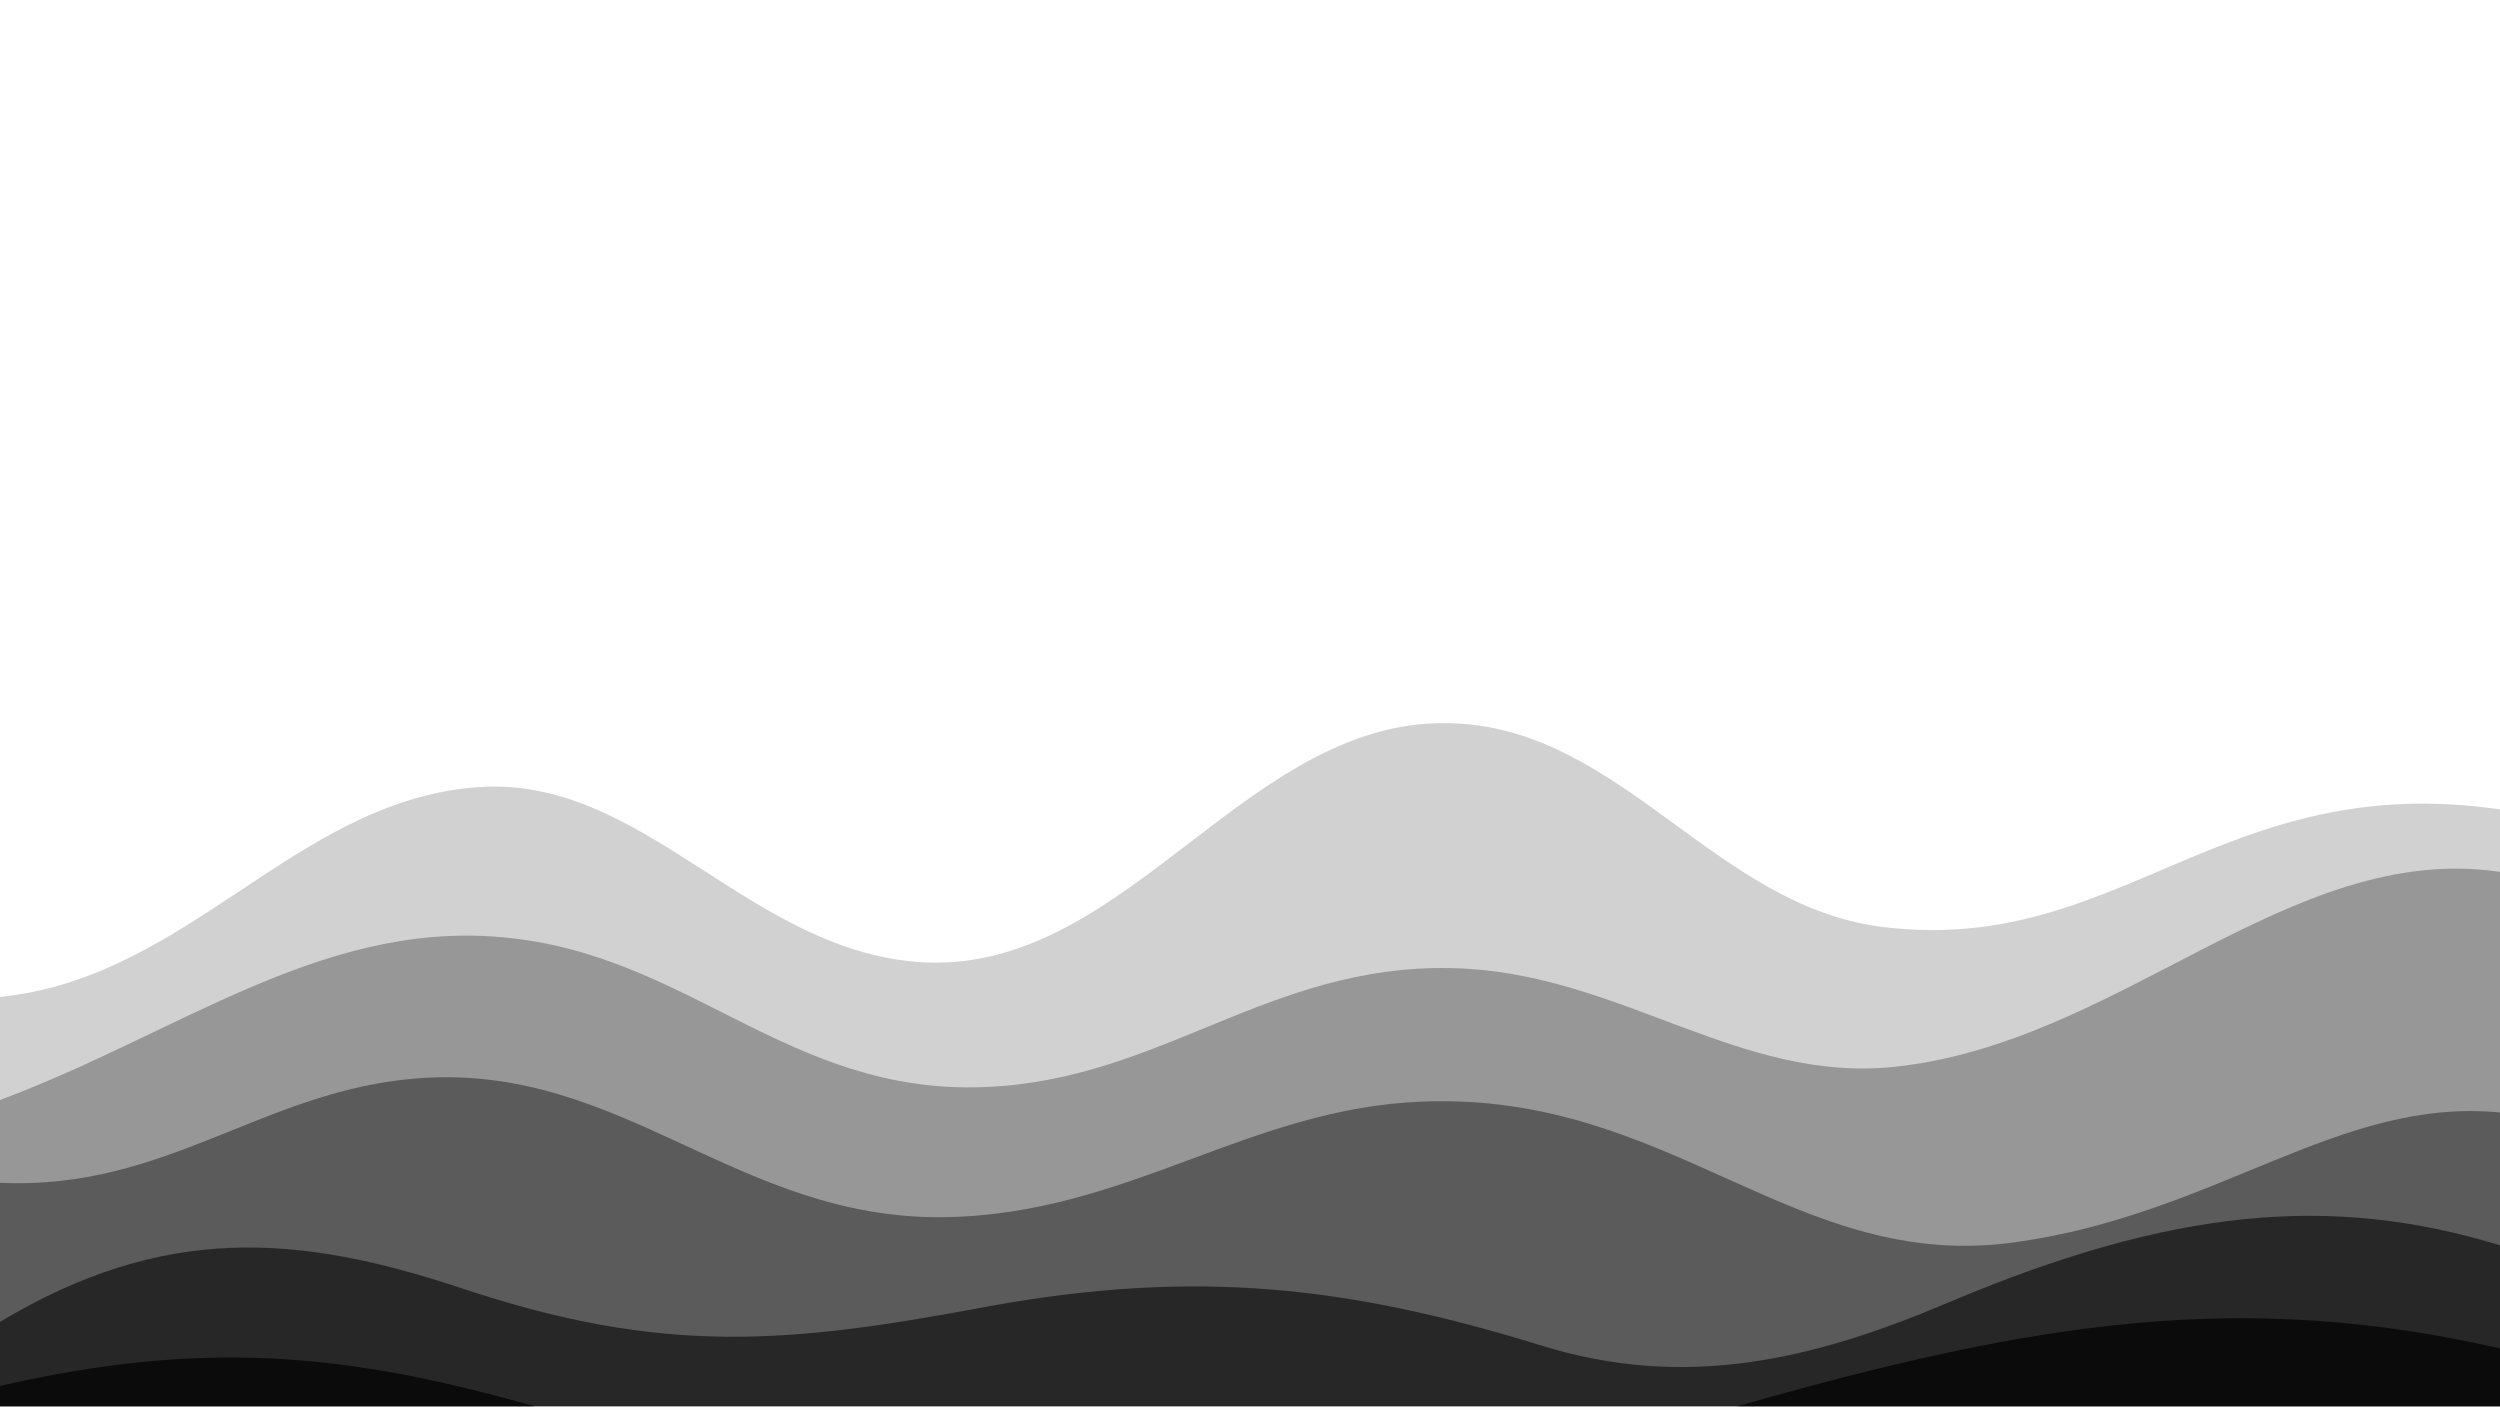
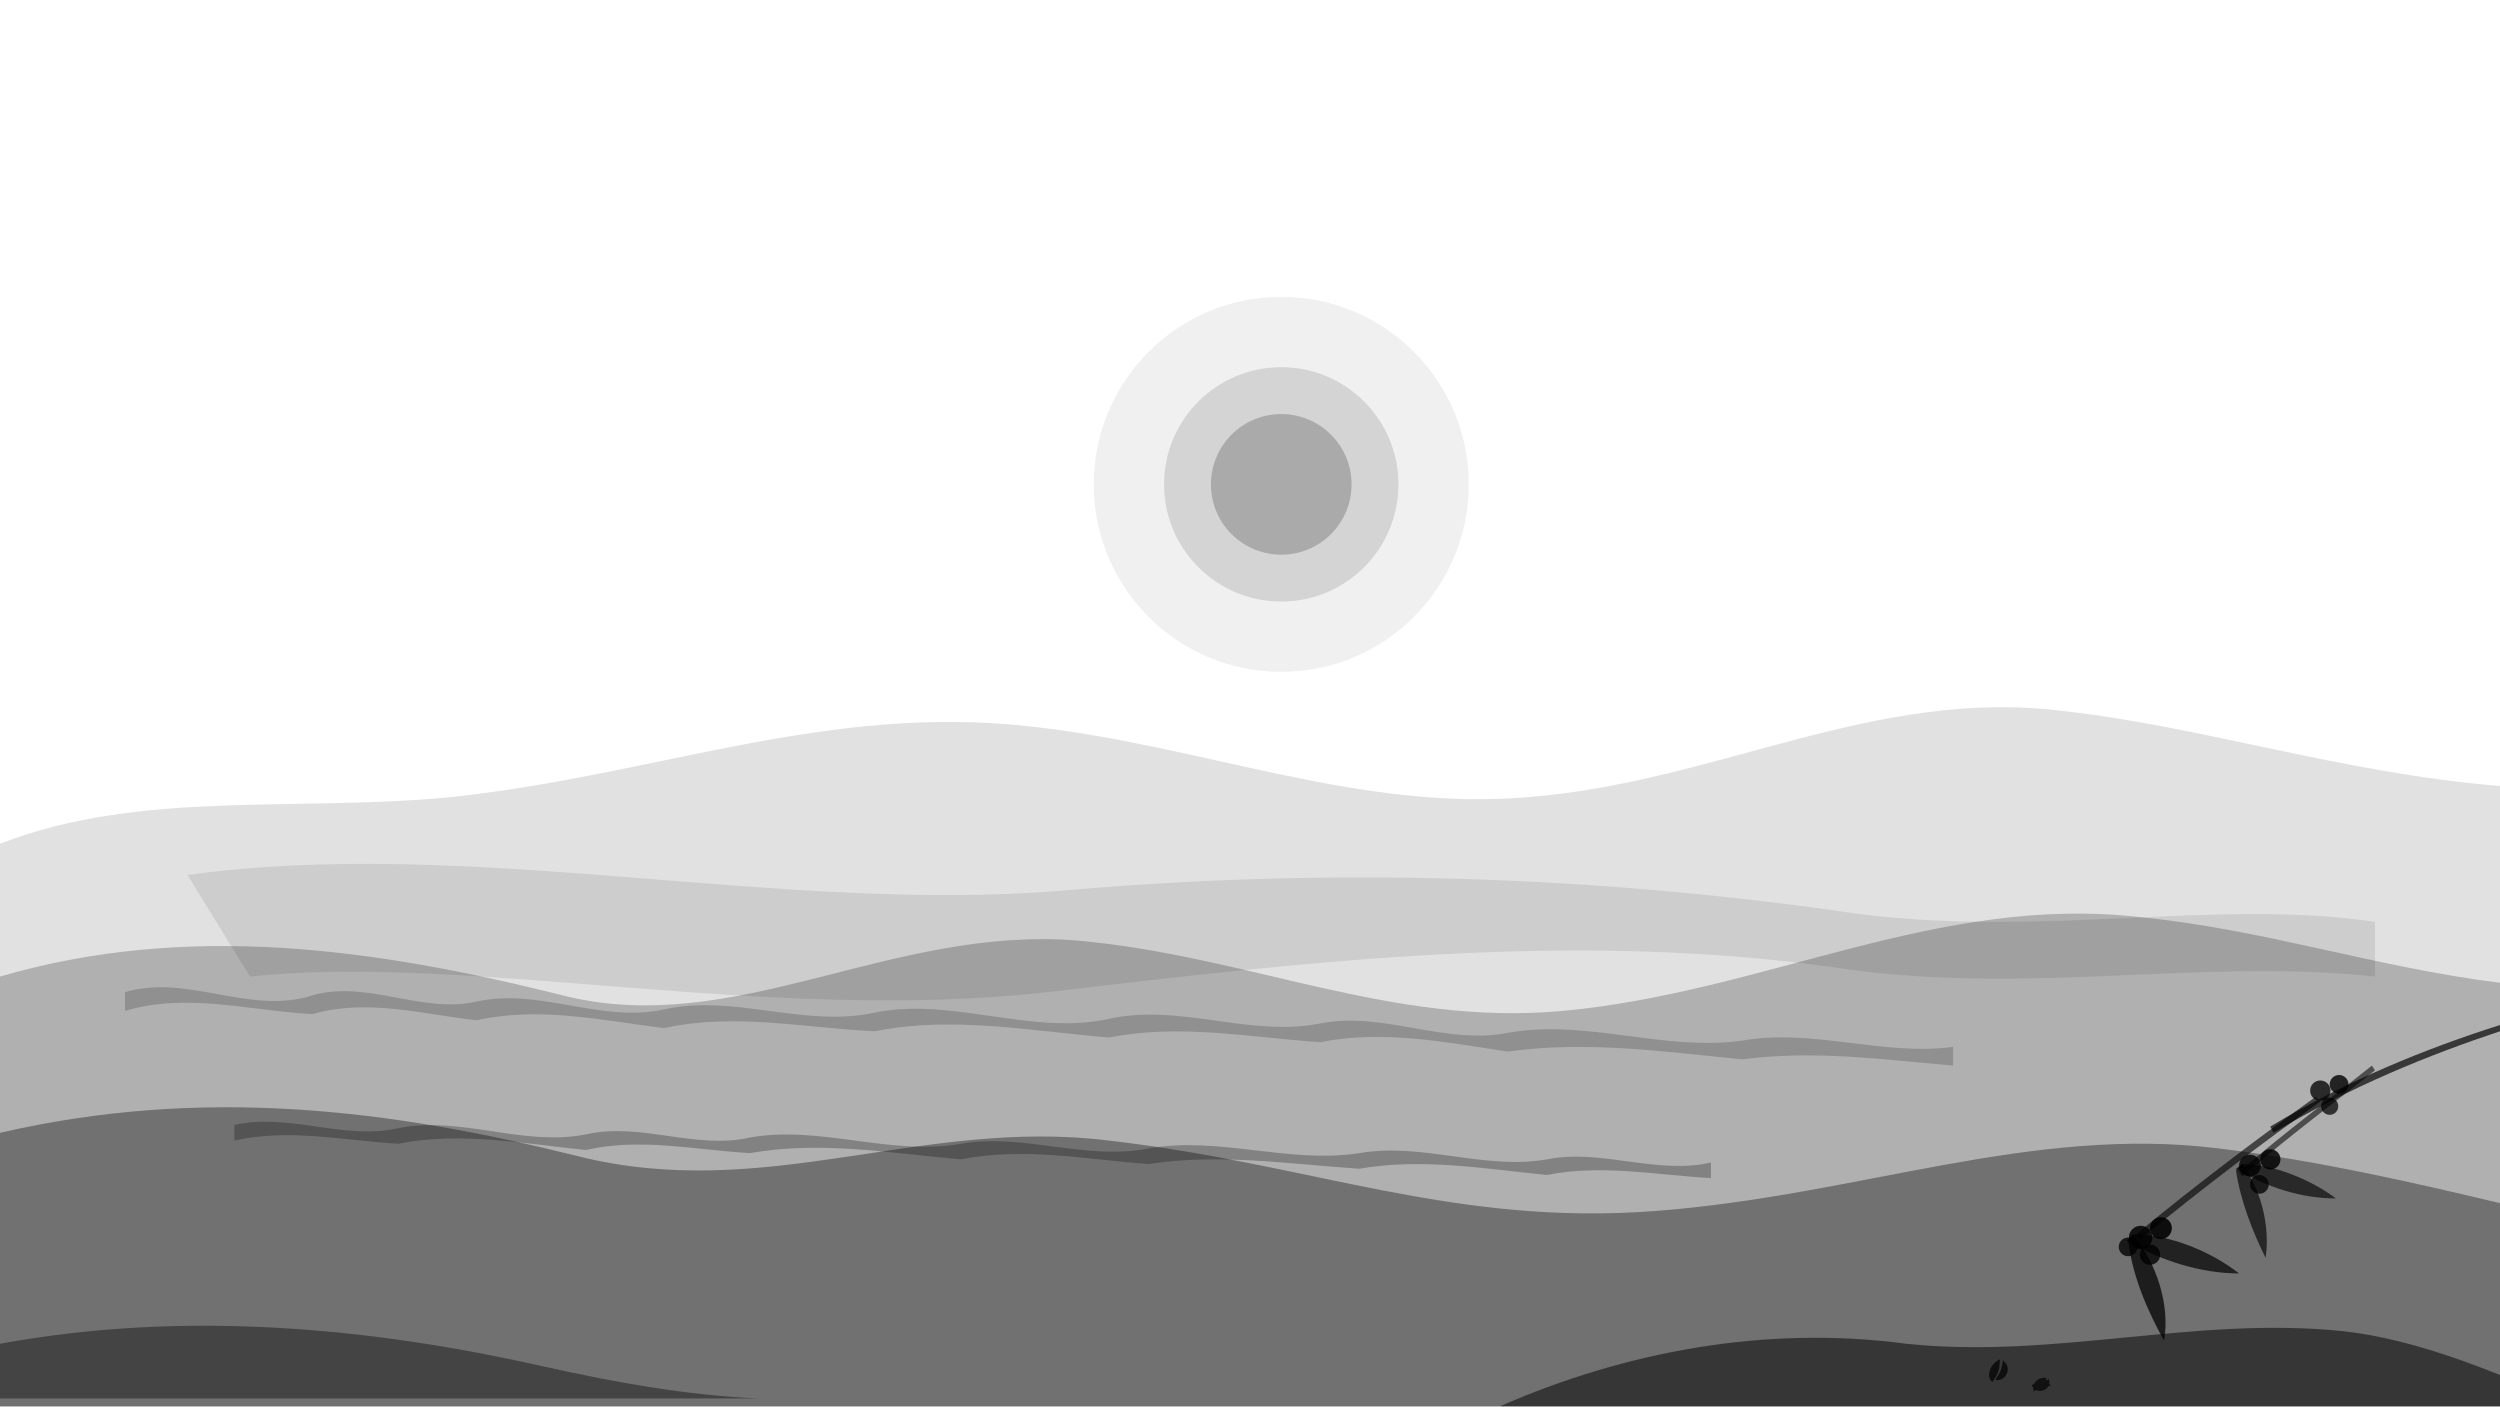
<svg xmlns="http://www.w3.org/2000/svg" viewBox="0 0 1600 900" fill="#000">
-   <path opacity=".18" d="M0 638C120 626 188 514 303 504c109-10 176 107 290 112 131 5 207-160 339-153 106 5 166 116 271 130 153 20 218-101 397-75v382H0Z" />
-   <path opacity=".28" d="M0 704c118-44 211-119 332-103 116 15 180 105 310 94 109-9 178-82 297-75 100 6 175 72 271 63 146-14 255-145 390-125v342H0Z" />
-   <path opacity=".4" d="M0 757c107 5 169-60 269-67 130-9 203 91 336 89 117-2 194-70 306-74 159-6 238 110 379 90 129-18 207-93 310-83v188H0Z" />
-   <path opacity=".57" d="M0 846c105-63 191-56 294-22 131 44 211 36 339 12 132-24 230-13 353 25 93 29 175 9 260-27 144-61 246-70 354-37v103H0Z" />
-   <path opacity=".72" d="M0 887c131-30 222-21 342 13H0Zm1112 13c189-54 322-75 488-37v37Z" />
+   <circle opacity=".06" cx="820" cy="310" r="120" />
+   <circle opacity=".12" cx="820" cy="310" r="75" />
+   <circle opacity=".20" cx="820" cy="310" r="45" />
+   <path opacity=".12" d="M0 540c90-35 190-20 290-30 130-14 240-60 370-45 110 12 210 55 320 45 120-10 220-70 340-55 90 10 180 40 280 48v497H0Z" />
+   <path opacity=".09" d="M120 560c180-25 380 25 560 10 170-15 340-10 510 15 120 15 230-10 330 5v35c-110-12-220 12-340-5-170-25-340-5-510 15-180 20-370-25-510-10Z" />
+   <path opacity=".22" d="M0 625c120-35 240-18 360 12 110 28 210-45 330-35 110 10 200 55 310 45 130-12 240-75 370-60 80 8 150 32 230 42v271H0Z" />
+   <path opacity=".18" d="M80 635c40-12 80 15 120 2 35-10 70 12 105 4 40-9 80 14 120 5 45-10 90 12 135 2 50-10 100 15 150 4 45-10 90 12 135 3 40-8 80 14 120 6 50-9 100 12 150 5 45-8 90 10 135 4v12c-45-4-90-10-135-4-50-5-100-12-150-5-40-6-80-14-120-6-45-3-90-12-135-3-50-4-100-14-150-4-45-2-90-12-135-2-40-5-80-14-120-5-35-4-70-14-105-4-40-2-80-14-120-2Z" />
+   <path opacity=".36" d="M0 725c130-30 250-15 370 15 120 30 220-25 340-10 130 15 220 55 350 45 130-10 240-55 360-40 65 8 125 22 180 35v130H0Z" />
+   <path opacity=".26" d="M150 720c35-8 70 10 105 2 40-8 80 12 120 4 35-8 70 10 105 2 45-8 90 12 135 4 40-7 80 11 120 3 45-8 90 10 135 3 40-7 80 11 120 4 35-7 70 10 105 2v10c-35-2-70-9-105-2-40-4-80-11-120-4-45-3-90-10-135-3-40-3-80-11-120-3-45-4-90-12-135-4-35-2-70-10-105-2-40-4-80-12-120-4-35-2-70-10-105-2Z" />
+   <path opacity=".52" d="M960 900c80-35 170-52 260-40 95 10 185-18 280-8 35 4 70 16 100 28v20H960Z" />
+   <path opacity=".40" d="M0 860c120-22 240-10 350 15 45 10 90 18 135 20H0Z" />
+   <path opacity=".68" d="M1600 660c-45 15-95 35-145 65l-2-4c50-30 100-50 147-65Z" />
+   <path opacity=".62" d="M1485 705c-35 25-75 55-115 88l-3-3c40-33 80-63 115-88Z" />
+   <path opacity=".56" d="M1520 685c-25 20-55 42-85 68l-2-3c30-26 60-48 85-68Z" />
+   <path opacity=".74" d="M1365 790c15 18 24 45 20 68-10-18-20-40-23-64Z" />
+   <path opacity=".70" d="M1365 790c24 0 50 11 68 25-24 0-50-8-72-21Z" />
+   <path opacity=".66" d="M1435 745c12 16 18 40 15 60-8-16-16-36-19-56Z" />
+   <path opacity=".64" d="M1435 745c20 0 44 10 60 22-22 0-44-7-64-19Z" />
+   <circle opacity=".84" cx="1370" cy="792" r="7.5" />
+   <circle opacity=".88" cx="1383" cy="786" r="7" />
+   <circle opacity=".80" cx="1376" cy="803" r="6.5" />
+   <circle opacity=".78" cx="1362" cy="798" r="6" />
+   <circle opacity=".80" cx="1440" cy="746" r="7" />
+   <circle opacity=".84" cx="1453" cy="742" r="6.5" />
+   <circle opacity=".76" cx="1446" cy="758" r="6" />
+   <circle opacity=".76" cx="1485" cy="698" r="6.5" />
+   <circle opacity=".80" cx="1497" cy="694" r="6" />
+   <circle opacity=".72" cx="1491" cy="708" r="5.5" />
+   <path opacity=".72" d="M1280 870c-3 1.2-5.5 4-6.5 7-1 3-.5 6 1.6 7.5 1.2-1.8 2.6-3.8 3.5-6 .8-2 1.1-4 1.2-6.2zm1.8.8c-.2 2.2-.6 4.4-1.4 6.4-1 2.2-2.3 4.2-3.5 6 2.7.5 5.6-.8 7-3.2 1.5-2.3 1.4-5.4-.2-7.5-.6-.8-1.2-1.4-1.9-1.7z" />
+   <path opacity=".68" d="M1310 882c-2.5-.6-5 .1-6.8 1.8-1.8 1.8-2.4 4.5-1.5 6.8 1.5-1.2 3.3-2.2 5.2-2.8 1.8-.6 3.6-.8 5.5-.6-.6-1.8-1.9-3.2-3.5-3.8zm1 1.2c-1.9-.2-3.8 0-5.5.6-1.9.6-3.7 1.6-5.2 2.8 1 2.2 3.1 3.7 5.5 3.6 2.4 0 4.7-1.6 5.5-3.9.6-1.7.3-3.4-.3-4.4z" />
</svg>
